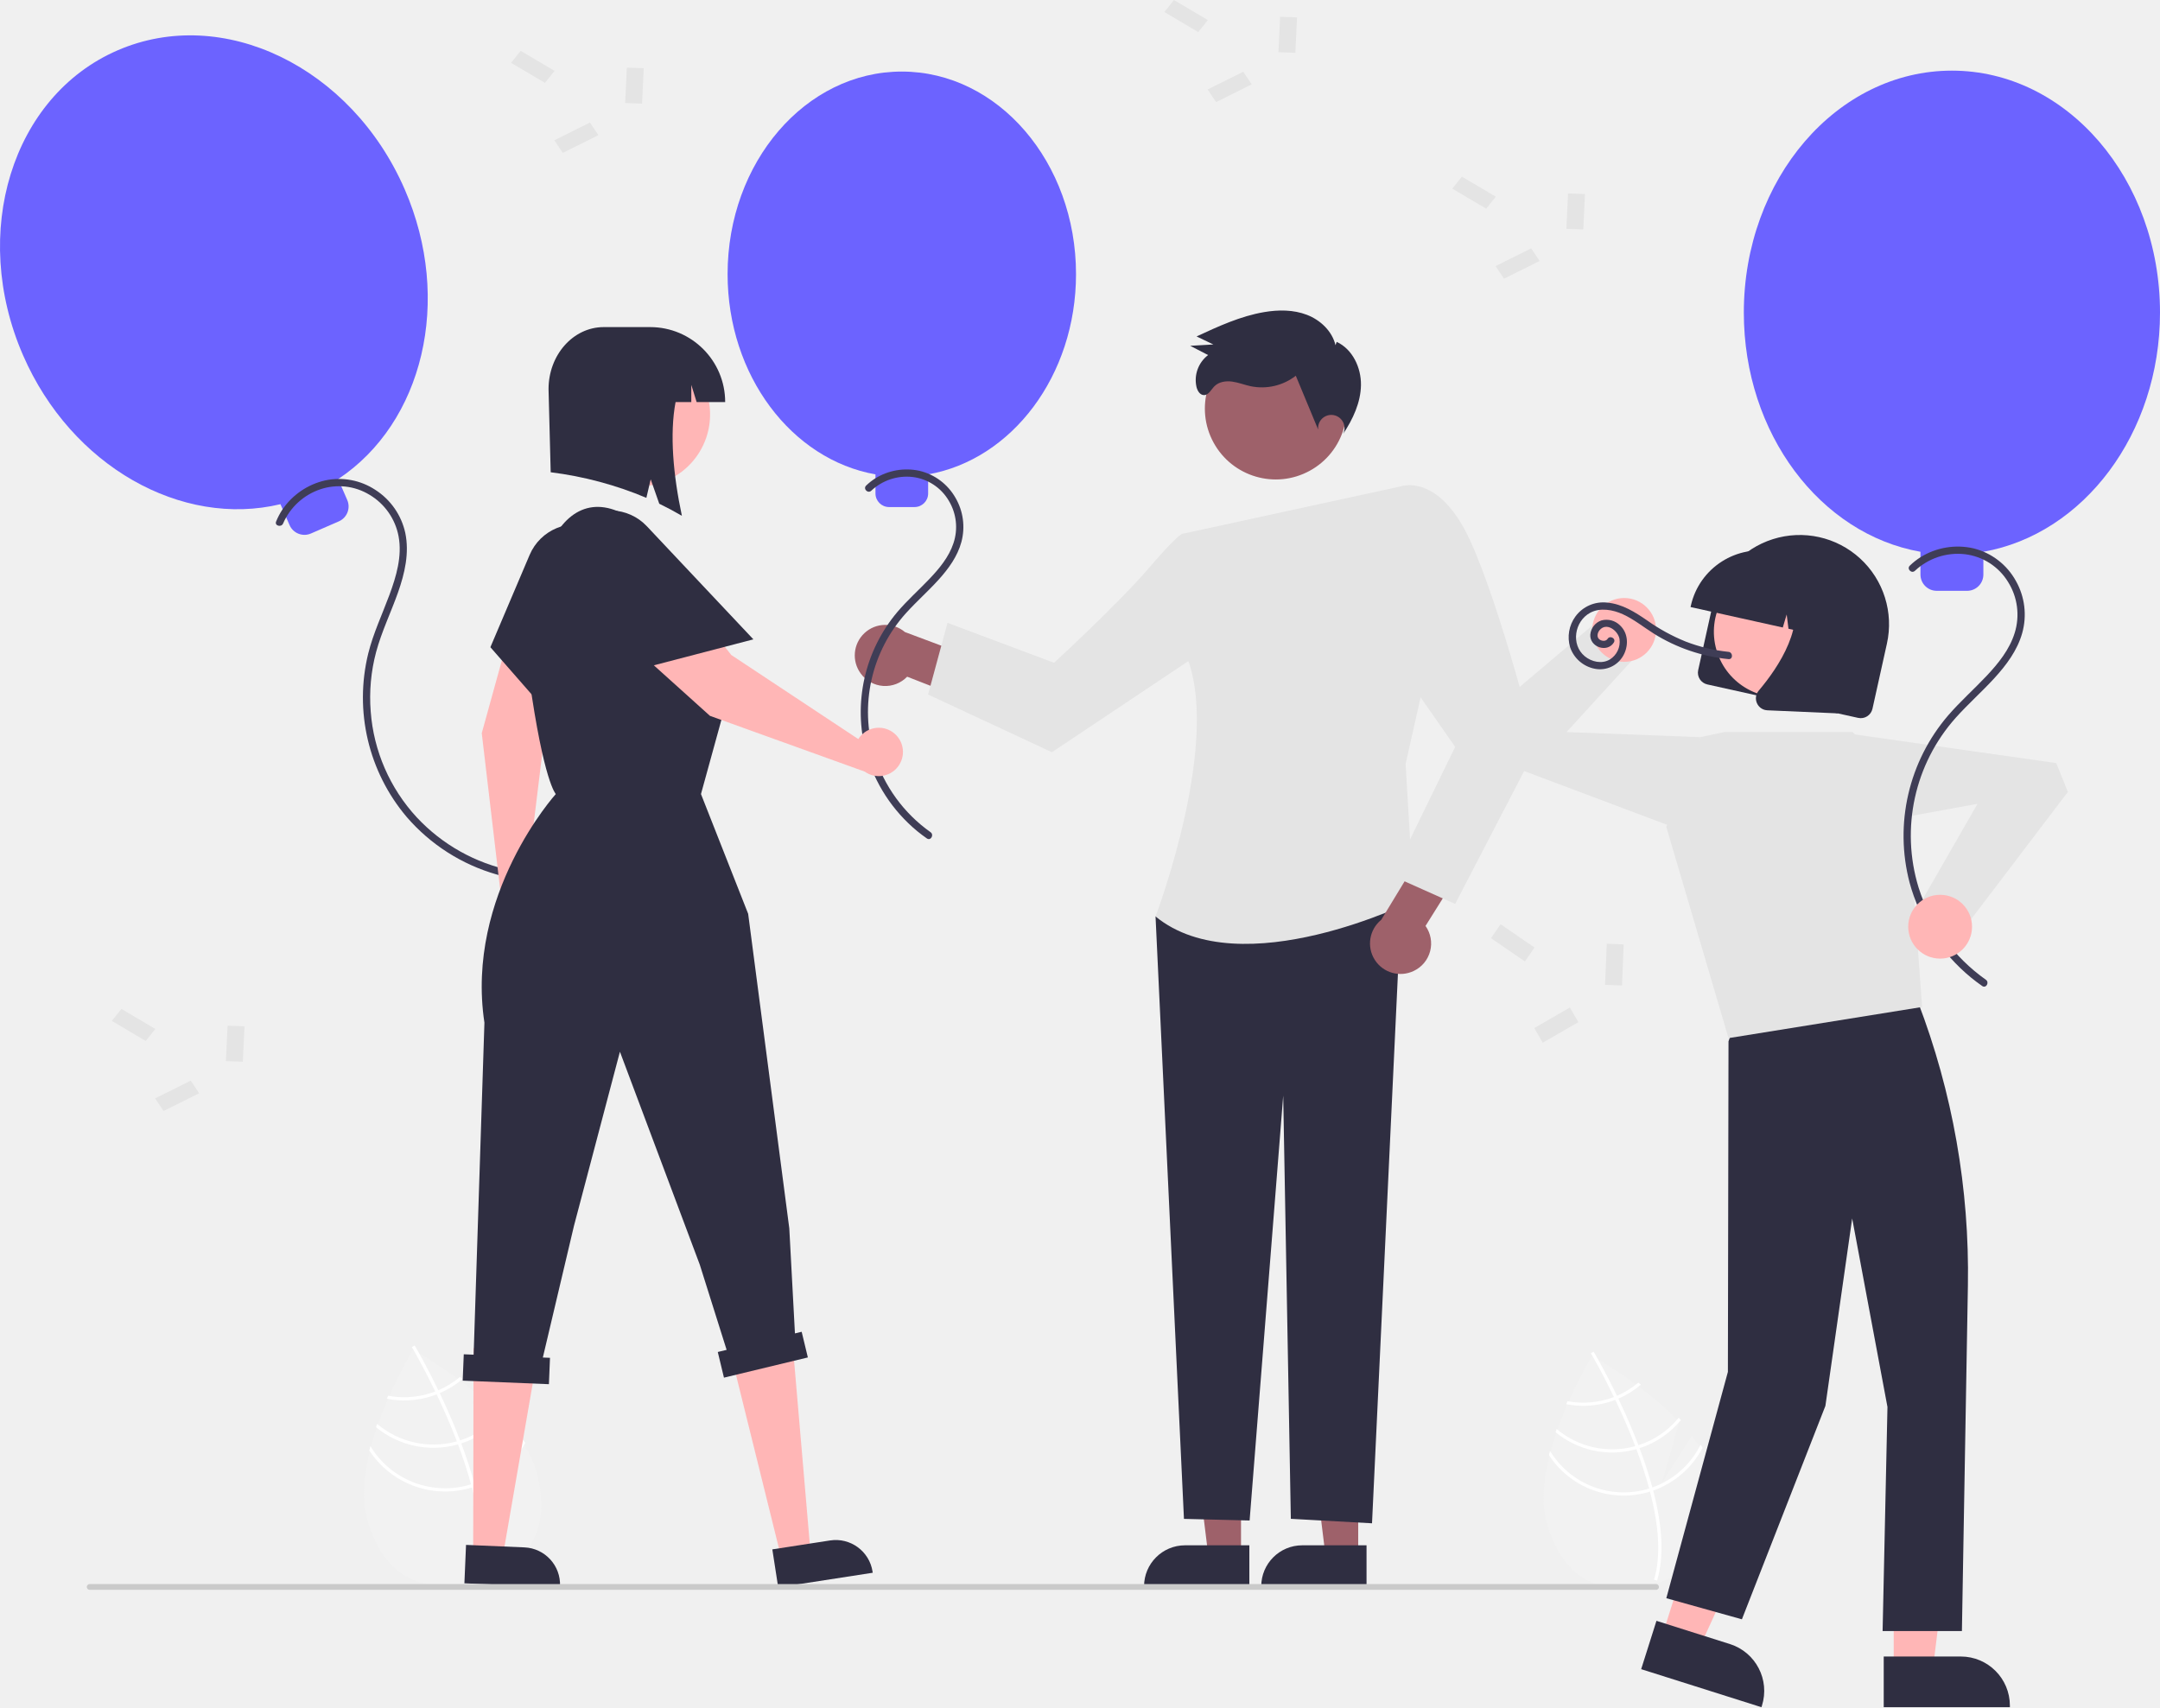
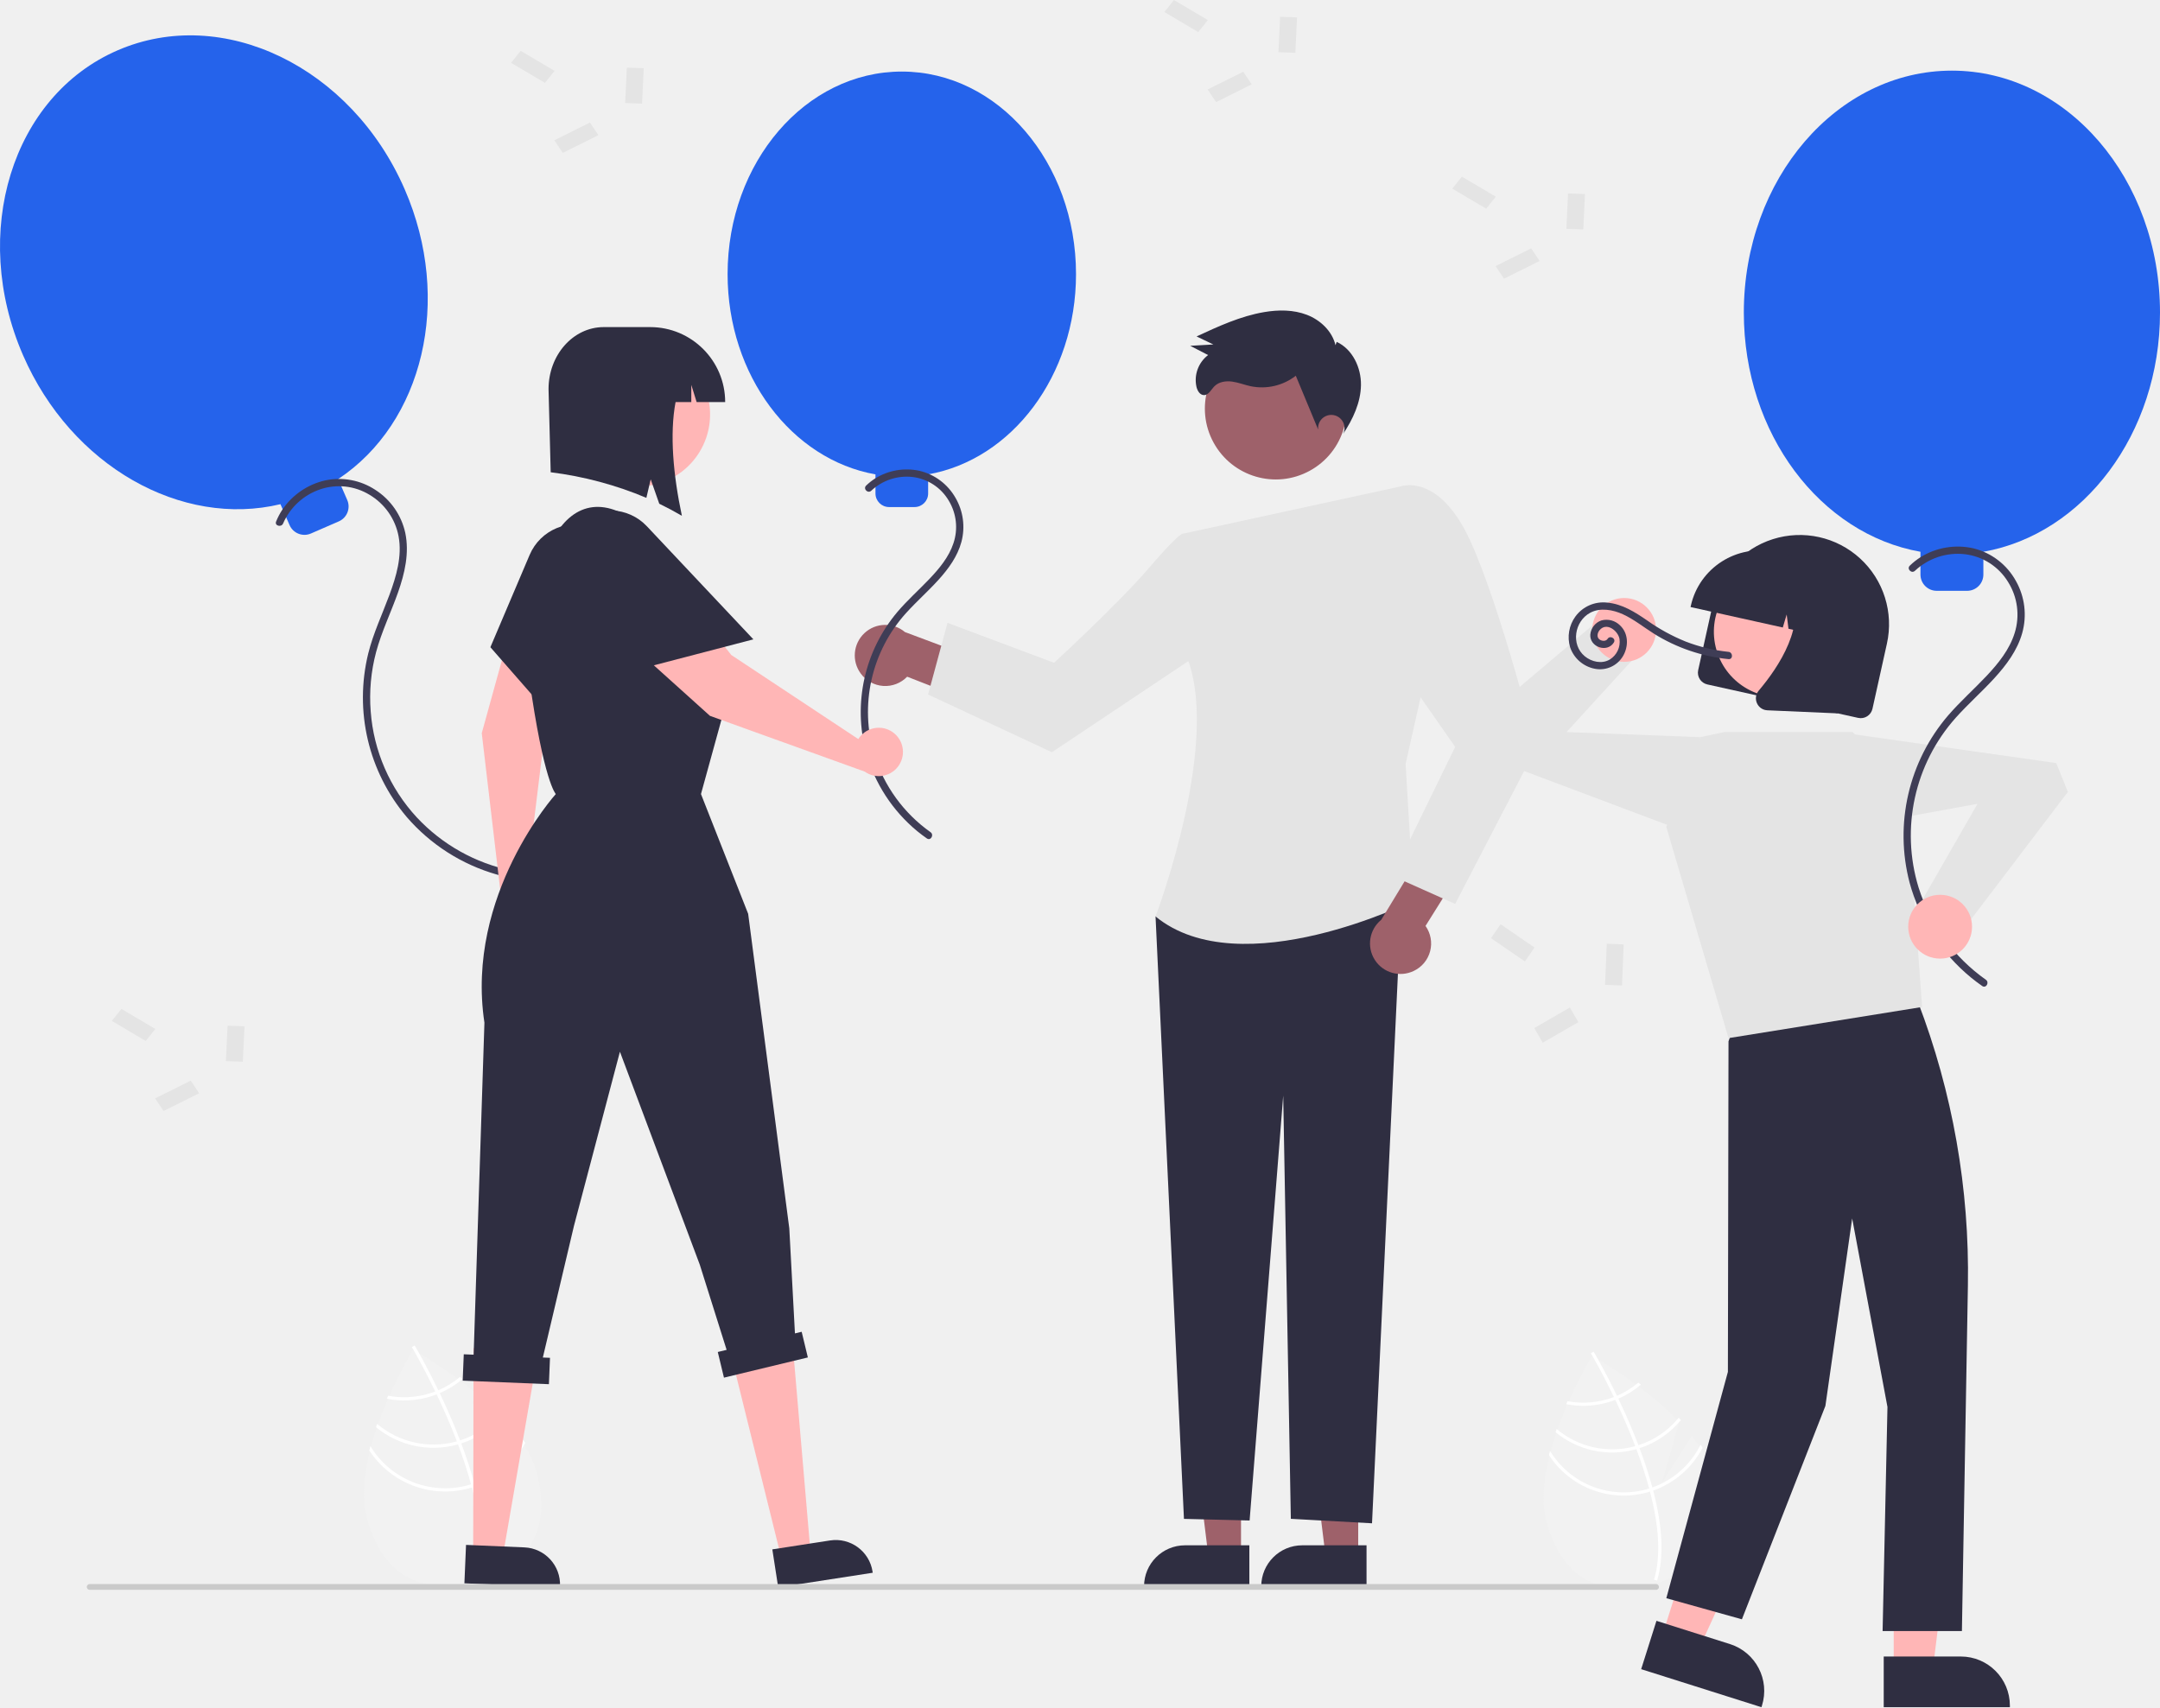
<svg xmlns="http://www.w3.org/2000/svg" width="892.708" height="705.627" viewBox="0 0 892.708 705.627" role="img" artist="Katerina Limpitsouni" source="https://undraw.co/">
  <polygon points="561.335 643.116 547.84 643.115 541.42 591.063 561.338 591.064 561.335 643.116" fill="#9e616a" />
  <path d="M718.423,753.383l-43.513-.002v-.55a16.937,16.937,0,0,1,16.937-16.936h.001l26.576.001Z" transform="translate(-153.6461 -97.18669)" fill="#2f2e41" />
  <polygon points="512.903 643.116 499.408 643.115 492.988 591.063 512.905 591.064 512.903 643.116" fill="#9e616a" />
  <path d="M669.99,753.383l-43.513-.002v-.55a16.937,16.937,0,0,1,16.937-16.936h.001l26.576.001Z" transform="translate(-153.6461 -97.18669)" fill="#2f2e41" />
  <path d="M509.378,375.564a12.544,12.544,0,0,0,19.19,1.315l26.702,10.427,10.294-14.681-37.916-14.196a12.612,12.612,0,0,0-18.271,17.135Z" transform="translate(-153.6461 -97.18669)" fill="#9e616a" />
  <polygon points="512.732 367.331 477.575 378.799 489.319 627.783 516.453 628.454 530.339 452.867 533.492 627.761 567.042 629.61 579.41 367.331 512.732 367.331" fill="#2f2e41" />
  <path d="M642.657,317.745l90.233-19.605,10.034,77.696-8.355,37.124,3.347,56.417s-71.349,35.511-106.695,6.609c0,0,28.409-74.619,11.942-109.55Z" transform="translate(-153.6461 -97.18669)" fill="#e4e4e4" />
  <path d="M658.284,328.735,642.657,317.745s-.923-1.278-13.946,13.946-39.44,39.44-39.44,39.44L545.241,354.62l-8.022,29.637L588.391,408.104l72.447-48.383Z" transform="translate(-153.6461 -97.18669)" fill="#e4e4e4" />
  <path d="M737.932,498.501a12.544,12.544,0,0,0,4.867-18.609l15.219-24.292L745.512,442.75l-21.011,34.607a12.612,12.612,0,0,0,13.431,21.144Z" transform="translate(-153.6461 -97.18669)" fill="#9e616a" />
  <path d="M718.816,313.446l14.074-15.306s15.681-5.461,28.494,22.758S788.505,406.355,788.505,406.355l-33.457,64.445L729.065,459.191,755.048,405.9l-27.496-39.465Z" transform="translate(-153.6461 -97.18669)" fill="#e4e4e4" />
  <circle cx="680.902" cy="266.066" r="29.29" transform="translate(-197.826 262.0195) rotate(-28.66316)" fill="#9e616a" />
  <path d="M705.601,239.875c-1.386-5.816-6.234-10.407-11.812-12.559s-11.79-2.132-17.684-1.13c-9.784,1.662-18.92,5.882-27.923,10.059l6.939,3.32-9.575.549,7.399,3.826a12.979,12.979,0,0,0-4.806,13.158c.381,1.586,1.399,3.333,3.029,3.388,1.97.066,2.999-2.23,4.378-3.639,1.835-1.874,4.733-2.29,7.332-1.937s5.064,1.353,7.628,1.906a22.847,22.847,0,0,0,18.683-4.329l9.227,22.217a5.466,5.466,0,1,1,10.387,1.751c3.994-6.024,7.207-12.869,7.318-20.096s-3.474-14.841-10.036-17.874" transform="translate(-153.6461 -97.18669)" fill="#2f2e41" />
  <path d="M366.156,688.679l-12.476,19.615,7.267-25.535c-15.344-16.01-36.586-27.723-36.586-27.723s-26.156,42.987-19.116,69.43,25.218,31.491,44.609,26.328c19.391-5.162,32.653-18.58,25.613-45.023C373.901,699.886,370.498,694.108,366.156,688.679Z" transform="translate(-153.6461 -97.18669)" fill="#f2f2f2" />
  <path d="M349.649,710.25l.347,1.303c3.956,15.171,4.548,27.673,1.75,37.331-.038.141-.085.278-.123.42l-.652-.193-.625-.193c3.169-10.469,1.755-23.698-1.692-36.932-.107-.428-.216-.862-.337-1.292-1.509-5.589-3.357-11.157-5.369-16.509-.152-.416-.312-.836-.473-1.256-2.692-7.05-5.634-13.688-8.36-19.409-.191-.405-.388-.809-.584-1.206-4.653-9.665-8.597-16.513-9.484-18.025-.105-.186-.166-.287-.18-.311l.567-.337.005-.008.573-.339c.013.024.221.363.584.999,1.371,2.371,5.011,8.83,9.209,17.511.187.392.385.796.575,1.201,2.217,4.641,4.567,9.861,6.802,15.402q.846,2.086,1.618,4.13c.167.419.327.839.479,1.254Q347.542,702.467,349.649,710.25Z" transform="translate(-153.6461 -97.18669)" fill="#fff" />
  <path d="M334.804,671.803c-.417.173-.84.348-1.273.512a36.835,36.835,0,0,1-3.589,1.156,35.833,35.833,0,0,1-15.87.604c-.18.414-.36.828-.545,1.251a37.16,37.16,0,0,0,16.758-.564,38.111,38.111,0,0,0,3.829-1.241c.427-.162.85-.337,1.265-.516a36.847,36.847,0,0,0,9.462-5.857q-.558-.422-1.091-.829A35.71,35.71,0,0,1,334.804,671.803Z" transform="translate(-153.6461 -97.18669)" fill="#fff" />
  <path d="M343.799,692.535q-.658.216-1.325.394c-.134.043-.276.08-.411.116a36.023,36.023,0,0,1-32.545-7.318c-.157.449-.314.899-.462,1.353a37.361,37.361,0,0,0,33.351,7.256c.181-.048.361-.096.54-.151.45-.127.892-.258,1.332-.396a37.163,37.163,0,0,0,17.345-11.804c-.308-.326-.616-.651-.93-.975A35.776,35.776,0,0,1,343.799,692.535Z" transform="translate(-153.6461 -97.18669)" fill="#fff" />
  <path d="M349.649,710.25c-.441.159-.886.305-1.333.445-.479.148-.959.29-1.443.419A36.12,36.12,0,0,1,306.724,694.909c-.151.6-.304,1.194-.442,1.79a37.443,37.443,0,0,0,40.935,15.705c.484-.129.966-.264,1.437-.417.455-.135.9-.281,1.343-.433a37.334,37.334,0,0,0,20.716-17.96c-.263-.441-.543-.871-.825-1.307A36.004,36.004,0,0,1,349.649,710.25Z" transform="translate(-153.6461 -97.18669)" fill="#fff" />
  <path d="M852.82,690.725,840.525,710.055l7.162-25.164c-15.121-15.778-36.054-27.32-36.054-27.32s-25.776,42.363-18.838,68.422,24.851,31.033,43.961,25.946c19.11-5.087,32.179-18.311,25.241-44.369C860.453,701.769,857.098,696.074,852.82,690.725Z" transform="translate(-153.6461 -97.18669)" fill="#f2f2f2" />
  <path d="M836.553,711.982l.342,1.284c3.899,14.951,4.482,27.271,1.725,36.789-.038.139-.084.274-.121.414l-.643-.19-.616-.19c3.123-10.317,1.729-23.354-1.668-36.395-.105-.421-.212-.849-.332-1.273-1.487-5.508-3.308-10.995-5.291-16.269-.15-.41-.308-.824-.466-1.238-2.653-6.948-5.552-13.489-8.238-19.127-.188-.399-.382-.797-.575-1.188-4.585-9.525-8.472-16.273-9.346-17.763-.103-.184-.164-.283-.177-.307l.558-.333.005-.008.565-.334c.013.024.218.357.575.984,1.351,2.337,4.938,8.702,9.075,17.257.185.387.379.784.567,1.184,2.184,4.573,4.501,9.717,6.703,15.178q.833,2.056,1.594,4.07c.164.412.322.827.472,1.236Q834.477,704.312,836.553,711.982Z" transform="translate(-153.6461 -97.18669)" fill="#fff" />
  <path d="M821.924,674.093c-.411.171-.828.343-1.255.504a36.302,36.302,0,0,1-3.537,1.139,35.312,35.312,0,0,1-15.64.595c-.177.408-.355.816-.537,1.232a36.62,36.62,0,0,0,16.515-.556A37.56,37.56,0,0,0,821.244,675.786c.421-.16.838-.332,1.247-.509a36.312,36.312,0,0,0,9.325-5.771q-.55-.415-1.075-.817A35.191,35.191,0,0,1,821.924,674.093Z" transform="translate(-153.6461 -97.18669)" fill="#fff" />
  <path d="M830.788,694.525q-.648.213-1.306.389c-.132.042-.272.079-.405.115a35.5,35.5,0,0,1-32.072-7.212c-.154.443-.309.886-.455,1.333a36.818,36.818,0,0,0,32.866,7.15c.178-.047.356-.095.532-.149.443-.125.879-.254,1.312-.39a36.623,36.623,0,0,0,17.093-11.633c-.303-.321-.607-.642-.916-.961A35.256,35.256,0,0,1,830.788,694.525Z" transform="translate(-153.6461 -97.18669)" fill="#fff" />
  <path d="M836.553,711.982c-.435.157-.873.301-1.313.438-.472.146-.945.286-1.422.413a35.596,35.596,0,0,1-39.565-15.969c-.149.591-.3,1.176-.436,1.764a36.899,36.899,0,0,0,40.34,15.477c.477-.127.952-.26,1.416-.411.448-.133.886-.277,1.323-.427a36.791,36.791,0,0,0,20.415-17.699c-.259-.435-.535-.859-.813-1.288A35.481,35.481,0,0,1,836.553,711.982Z" transform="translate(-153.6461 -97.18669)" fill="#fff" />
-   <path d="M598.354,210.485c0-46.238-32.235-83.721-72-83.721s-72,37.483-72,83.721c0,41.936,26.516,76.669,61.116,82.769v7.89a5.62,5.62,0,0,0,5.62,5.62H531.618a5.62,5.62,0,0,0,5.62-5.62V293.255C571.838,287.154,598.354,252.421,598.354,210.485Z" transform="translate(-153.6461 -97.18669)" fill="#6c63ff" />
+   <path d="M598.354,210.485c0-46.238-32.235-83.721-72-83.721s-72,37.483-72,83.721c0,41.936,26.516,76.669,61.116,82.769v7.89a5.62,5.62,0,0,0,5.62,5.62H531.618a5.62,5.62,0,0,0,5.62-5.62V293.255C571.838,287.154,598.354,252.421,598.354,210.485Z" transform="translate(-153.6461 -97.18669)" fill="#2563EB" />
  <path d="M513.739,300.004a21.418,21.418,0,0,1,16.979-5.68,20.129,20.129,0,0,1,15.046,9.812,21.016,21.016,0,0,1,1.944,17.548c-1.893,5.765-5.915,10.563-10.04,14.888-4.327,4.537-9.032,8.721-13.1,13.502a64.219,64.219,0,0,0-12.966,58.21,64.743,64.743,0,0,0,21.119,32.43q1.939,1.585,3.994,3.019c1.585,1.109,3.086-1.49,1.514-2.59a61.597,61.597,0,0,1-23.244-31.993,61.01,61.01,0,0,1,13.163-58.613c4.291-4.737,9.095-8.978,13.384-13.717,4.109-4.54,7.855-9.661,9.46-15.659A23.932,23.932,0,0,0,548.54,302.936a23.27,23.27,0,0,0-14.912-11.158,24.683,24.683,0,0,0-18.289,3.166,23.632,23.632,0,0,0-3.721,2.938c-1.393,1.342.73,3.462,2.121,2.121Z" transform="translate(-153.6461 -97.18669)" fill="#3f3d56" />
-   <path d="M320.903,175.427c-22.03-50.644-75.197-76.341-118.751-57.395s-61.003,75.36-38.972,126.005c19.981,45.932,65.573,71.342,106.377,61.538l3.759,8.642a6.713,6.713,0,0,0,8.833,3.478l11.531-5.016a6.713,6.713,0,0,0,3.478-8.833l-3.759-8.642C328.389,272.036,340.884,221.359,320.903,175.427Z" transform="translate(-153.6461 -97.18669)" fill="#6c63ff" />
+   <path d="M320.903,175.427c-22.03-50.644-75.197-76.341-118.751-57.395s-61.003,75.36-38.972,126.005c19.981,45.932,65.573,71.342,106.377,61.538l3.759,8.642a6.713,6.713,0,0,0,8.833,3.478l11.531-5.016a6.713,6.713,0,0,0,3.478-8.833l-3.759-8.642C328.389,272.036,340.884,221.359,320.903,175.427Z" transform="translate(-153.6461 -97.18669)" fill="#2563EB" />
  <path d="M270.656,313.534a25.665,25.665,0,0,1,15.374-14.111,24.23,24.23,0,0,1,20.317,2.257,25.42,25.42,0,0,1,12.024,17.161c1.538,8.229-.957,16.61-3.792,24.271-2.972,8.031-6.675,15.83-8.742,24.17A76.404,76.404,0,0,0,321.739,434.871a77.102,77.102,0,0,0,37.225,23.773c1.774.5,3.566.927,5.373,1.293,1.885.382,2.691-2.509.798-2.893a74.113,74.113,0,0,1-39.239-22.024,72.37,72.37,0,0,1-19.041-43.753,73.176,73.176,0,0,1,2.241-24.599c2.28-8.456,6.138-16.373,9.047-24.612,2.776-7.862,4.743-16.304,2.999-24.624a28.3,28.3,0,0,0-12.359-17.766,27.34,27.34,0,0,0-20.736-3.917,29.178,29.178,0,0,0-17.731,12.122,27.56,27.56,0,0,0-2.551,4.866c-.738,1.782,2.164,2.559,2.893.798Z" transform="translate(-153.6461 -97.18669)" fill="#3f3d56" />
  <polygon points="782.652 689.952 798.823 689.951 806.515 627.578 782.649 627.579 782.652 689.952" fill="#ffb6b6" />
  <path d="M932.173,781.859l31.846-.001h.001a20.296,20.296,0,0,1,20.295,20.294v.659l-52.141.002Z" transform="translate(-153.6461 -97.18669)" fill="#2f2e41" />
  <polygon points="686.94 676.201 702.358 681.077 728.505 623.93 705.75 616.732 686.94 676.201" fill="#ffb6b6" />
  <path d="M838.246,767.11l30.363,9.604.001 0a20.296,20.296,0,0,1,13.228,25.47l-.199.629-49.713-15.725Z" transform="translate(-153.6461 -97.18669)" fill="#2f2e41" />
  <path d="M876.996,502.275,868.023,527.584l-.254,136.631L842.321,757.762l31.238,8.718L908.065,678.274l11.068-77.476,14.585,77.926-2.008,92.62H964.486l2.474-142.729a312.938,312.938,0,0,0-20.66-117.367l0-0Z" transform="translate(-153.6461 -97.18669)" fill="#2f2e41" />
  <polygon points="712.663 302.57 765.64 302.57 787.776 324.706 794.389 416.206 714.377 429.082 688.674 341.778 702.671 304.674 712.663 302.57" fill="#e4e4e4" />
  <polygon points="693.611 342.651 612.045 311.962 609.922 299.276 661.362 255.749 678.483 268.591 647.451 302.57 702.671 304.674 693.611 342.651" fill="#e4e4e4" />
  <circle cx="671.255" cy="260.362" r="13.19" fill="#ffb6b6" />
  <path d="M855.491,374.166l5.96-26.876A36.889,36.889,0,1,1,933.479,363.263L927.518,390.139a4.961,4.961,0,0,1-5.91,3.765l-62.352-13.828A4.961,4.961,0,0,1,855.491,374.166Z" transform="translate(-153.6461 -97.18669)" fill="#2f2e41" />
  <circle cx="889.026" cy="358.319" r="27.046" transform="translate(-218.2457 164.3949) rotate(-16.15937)" fill="#ffb6b6" />
  <path d="M852.454,347.55a29.214,29.214,0,0,1,34.806-22.171l5.375,1.192A29.213,29.213,0,0,1,914.807,361.378l-.119.538-11.36-2.519L901.859,347.688l-3.181,10.677-5.871-1.302-.741-5.907-1.605,5.387-38.127-8.455Z" transform="translate(-153.6461 -97.18669)" fill="#2f2e41" />
  <path d="M879.763,387.795a4.882,4.882,0,0,1,.743-5.144c8.099-9.571,20.514-27.822,12.666-42.516l-.564-1.056,30.733,6.815L913.108,392.035l-29.011-1.265a5.062,5.062,0,0,1-.873-.114A4.935,4.935,0,0,1,879.763,387.795Z" transform="translate(-153.6461 -97.18669)" fill="#2f2e41" />
  <polygon points="763.533 303.124 849.813 315.392 854.638 327.316 813.862 380.963 794.363 372.141 817.287 332.24 762.925 342.163 763.533 303.124" fill="#e4e4e4" />
-   <path d="M1046.354,226.383c0-55.228-38.503-100-86-100s-86,44.772-86,100c0,50.09,31.672,91.577,73,98.864v9.424a6.713,6.713,0,0,0,6.712,6.713h12.575a6.713,6.713,0,0,0,6.712-6.713V325.247C1014.682,317.96,1046.354,276.473,1046.354,226.383Z" transform="translate(-153.6461 -97.18669)" fill="#6c63ff" />
+   <path d="M1046.354,226.383c0-55.228-38.503-100-86-100s-86,44.772-86,100c0,50.09,31.672,91.577,73,98.864v9.424a6.713,6.713,0,0,0,6.712,6.713h12.575a6.713,6.713,0,0,0,6.712-6.713V325.247C1014.682,317.96,1046.354,276.473,1046.354,226.383Z" transform="translate(-153.6461 -97.18669)" fill="#2563EB" />
  <path d="M945.08,333.102a25.865,25.865,0,0,1,20.59-6.858,24.277,24.277,0,0,1,17.894,11.483,25.382,25.382,0,0,1,2.734,21.063c-2.122,6.87-6.779,12.623-11.633,17.779-5.179,5.501-10.852,10.53-15.804,16.245a76.411,76.411,0,0,0-15.992,69.218,77.007,77.007,0,0,0,25.39,39.214q2.244,1.827,4.618,3.484c1.586,1.109,3.087-1.491,1.514-2.59a73.857,73.857,0,0,1-27.817-38.13,73.19,73.19,0,0,1,15.362-70.158c5.09-5.682,10.822-10.743,15.97-16.37,4.93-5.388,9.455-11.438,11.48-18.558a28.272,28.272,0,0,0-2.588-21.622,27.573,27.573,0,0,0-17.494-13.461,29.161,29.161,0,0,0-21.891,3.63,27.621,27.621,0,0,0-4.457,3.508c-1.391,1.344.732,3.464,2.121,2.121Z" transform="translate(-153.6461 -97.18669)" fill="#3f3d56" />
  <circle cx="801.835" cy="383.029" r="13.19" fill="#ffb6b6" />
  <path d="M818.034,361.252c-.692,1.094-2.368.935-3.31.251-1.307-.949-.884-2.778.016-3.858,2.861-3.434,7.592.192,8.23,3.602a8.58,8.58,0,0,1-4.037,8.543c-3.264,1.934-7.503.964-10.309-1.351-5.854-4.829-4.26-14.497,2.242-17.99,4.149-2.229,9.395-1.251,13.483.617,4.601,2.102,8.558,5.325,12.813,8.01a71.443,71.443,0,0,0,30.86,10.537c1.919.196,1.905-2.806,0-3a68.626,68.626,0,0,1-17.732-4.27,77.925,77.925,0,0,1-15.933-8.745c-5.01-3.434-10.245-6.77-16.445-7.338a14.266,14.266,0,0,0-13.151,5.722,14.569,14.569,0,0,0-2.19,12.78,13.492,13.492,0,0,0,10.285,8.855,11.03,11.03,0,0,0,11.628-5.372c2.282-3.947,2.208-9.249-1.239-12.521a7.958,7.958,0,0,0-7.738-2.105,6.808,6.808,0,0,0-4.603,5.859c-.333,5.123,6.94,7.686,9.72,3.288,1.035-1.637-1.56-3.144-2.59-1.514Z" transform="translate(-153.6461 -97.18669)" fill="#3f3d56" />
  <polygon points="64.196 425.291 60.234 430.262 46.22 421.972 50.182 417 64.196 425.291" fill="#e4e4e4" />
  <polygon points="78.819 446.651 82.319 451.874 67.597 459.197 64.097 453.974 78.819 446.651" fill="#e4e4e4" />
  <polygon points="94.059 423.945 101.053 424.192 100.357 438.826 93.363 438.579 94.059 423.945" fill="#e4e4e4" />
  <polygon points="229.196 29.291 225.234 34.262 211.22 25.972 215.182 21 229.196 29.291" fill="#e4e4e4" />
  <polygon points="243.819 50.651 247.319 55.874 232.597 63.197 229.097 57.974 243.819 50.651" fill="#e4e4e4" />
  <polygon points="259.059 27.945 266.053 28.192 265.357 42.826 258.363 42.579 259.059 27.945" fill="#e4e4e4" />
  <polygon points="618.196 81.291 614.234 86.262 600.22 77.972 604.182 73 618.196 81.291" fill="#e4e4e4" />
  <polygon points="632.819 102.651 636.319 107.874 621.597 115.197 618.097 109.974 632.819 102.651" fill="#e4e4e4" />
  <polygon points="648.059 79.945 655.053 80.192 654.357 94.826 647.363 94.579 648.059 79.945" fill="#e4e4e4" />
  <polygon points="499.196 8.291 495.234 13.262 481.22 4.972 485.182 0 499.196 8.291" fill="#e4e4e4" />
  <polygon points="513.819 29.651 517.319 34.874 502.597 42.197 499.097 36.974 513.819 29.651" fill="#e4e4e4" />
  <polygon points="529.059 6.945 536.053 7.192 535.357 21.826 528.363 21.579 529.059 6.945" fill="#e4e4e4" />
  <rect x="775.354" y="478.383" width="7" height="17" transform="translate(-217.0368 756.1566) rotate(-55.52447)" fill="#e4e4e4" />
  <rect x="793.354" y="512.383" width="7" height="17" transform="translate(590.5365 1374.234) rotate(-120)" fill="#e4e4e4" />
  <rect x="817.354" y="487.383" width="7" height="17" transform="translate(1467.06 927.7891) rotate(-177.6523)" fill="#e4e4e4" />
  <polygon points="322.899 643.871 335.014 641.997 326.708 545.197 299.708 550.197 322.899 643.871" fill="#ffb6b6" />
  <path d="M472.842,737.58,496.703,733.89l.001-0a15.387,15.387,0,0,1,17.557,12.855l.076.494-39.066,6.041Z" transform="translate(-153.6461 -97.18669)" fill="#2f2e41" />
  <polygon points="195.562 642.671 207.81 643.192 222.708 557.196 195.708 557.197 195.562 642.671" fill="#ffb6b6" />
  <path d="M346.254,735.725l24.122,1.028.001,0a15.387,15.387,0,0,1,14.717,16.028l-.021.5-39.495-1.682Z" transform="translate(-153.6461 -97.18669)" fill="#2f2e41" />
  <path d="M373.324,459.678a10.025,10.025,0,0,0-1.768-.329l7.636-62.501,25.909-54.868A15.08,15.08,0,0,0,378.86,327.262l0,0a118.971,118.971,0,0,0-15.225,33.596l-10.885,39.357,7.96,67.493a9.997,9.997,0,1,0,12.614-8.03Z" transform="translate(-153.6461 -97.18669)" fill="#ffb6b6" />
  <path d="M389.054,402.138l-32.734-37.447,16.216-38.142A20.802,20.802,0,0,1,411.205,341.864Z" transform="translate(-153.6461 -97.18669)" fill="#2f2e41" />
  <circle cx="417.383" cy="268.501" r="29.729" transform="translate(-172.0624 408.7597) rotate(-61.33683)" fill="#ffb6b6" />
  <path d="M422.354,232.383h-19.204c-12.59,0-22.796,11.482-22.796,25.646l.889,34.354a149.225,149.225,0,0,1,39.541,10.576l1.792-7.654,3.536,10.081q4.717,2.285,9.354,4.998c-3.608-16.951-5.093-33.863-2.616-47h6.504v-7.118l2.208,7.118h11.792v-0A31,31,0,0,0,422.354,232.383Z" transform="translate(-153.6461 -97.18669)" fill="#2f2e41" />
  <path d="M484.971,647.643l-2.782.67-2.335-43.429-17-130-19.5-49.5,9.5-34.5s11-24-16.5-42.5l-22-37c-15.197-9.936-27.7-3.439-34.365,13.45-5.808,14.716-10.316,33.333-7.635,52.55,6.006,43.046,11,48,11,48s-37.5,41.5-29.5,94.5l-4.458,137.224-4.079-.167-.447,10.899,35.636,1.461.447-10.899-2.956-.121,12.857-54.397,19-72,33,88,11.1,35.229-3.657.881,2.554,10.605,34.674-8.351Z" transform="translate(-153.6461 -97.18669)" fill="#2f2e41" />
  <path d="M509.46,401.227a10.025,10.025,0,0,0-1.084,1.434l-52.503-34.757L418.363,320.21a15.08,15.08,0,0,0-24.891,16.9l0,0a118.971,118.971,0,0,0,23.253,28.631l30.346,27.323L511.008,416.1a9.997,9.997,0,1,0-1.548-14.872Z" transform="translate(-153.6461 -97.18669)" fill="#ffb6b6" />
  <path d="M465.012,361.445l-48.126,12.553-26.877-31.55a20.802,20.802,0,0,1,30.978-27.751Z" transform="translate(-153.6461 -97.18669)" fill="#2f2e41" />
  <path d="M838.04,754.299h-647.294a1.191,1.191,0,1,1,0-2.381h647.294a1.191,1.191,0,1,1,0,2.381Z" transform="translate(-153.6461 -97.18669)" fill="#cacaca" />
</svg>
